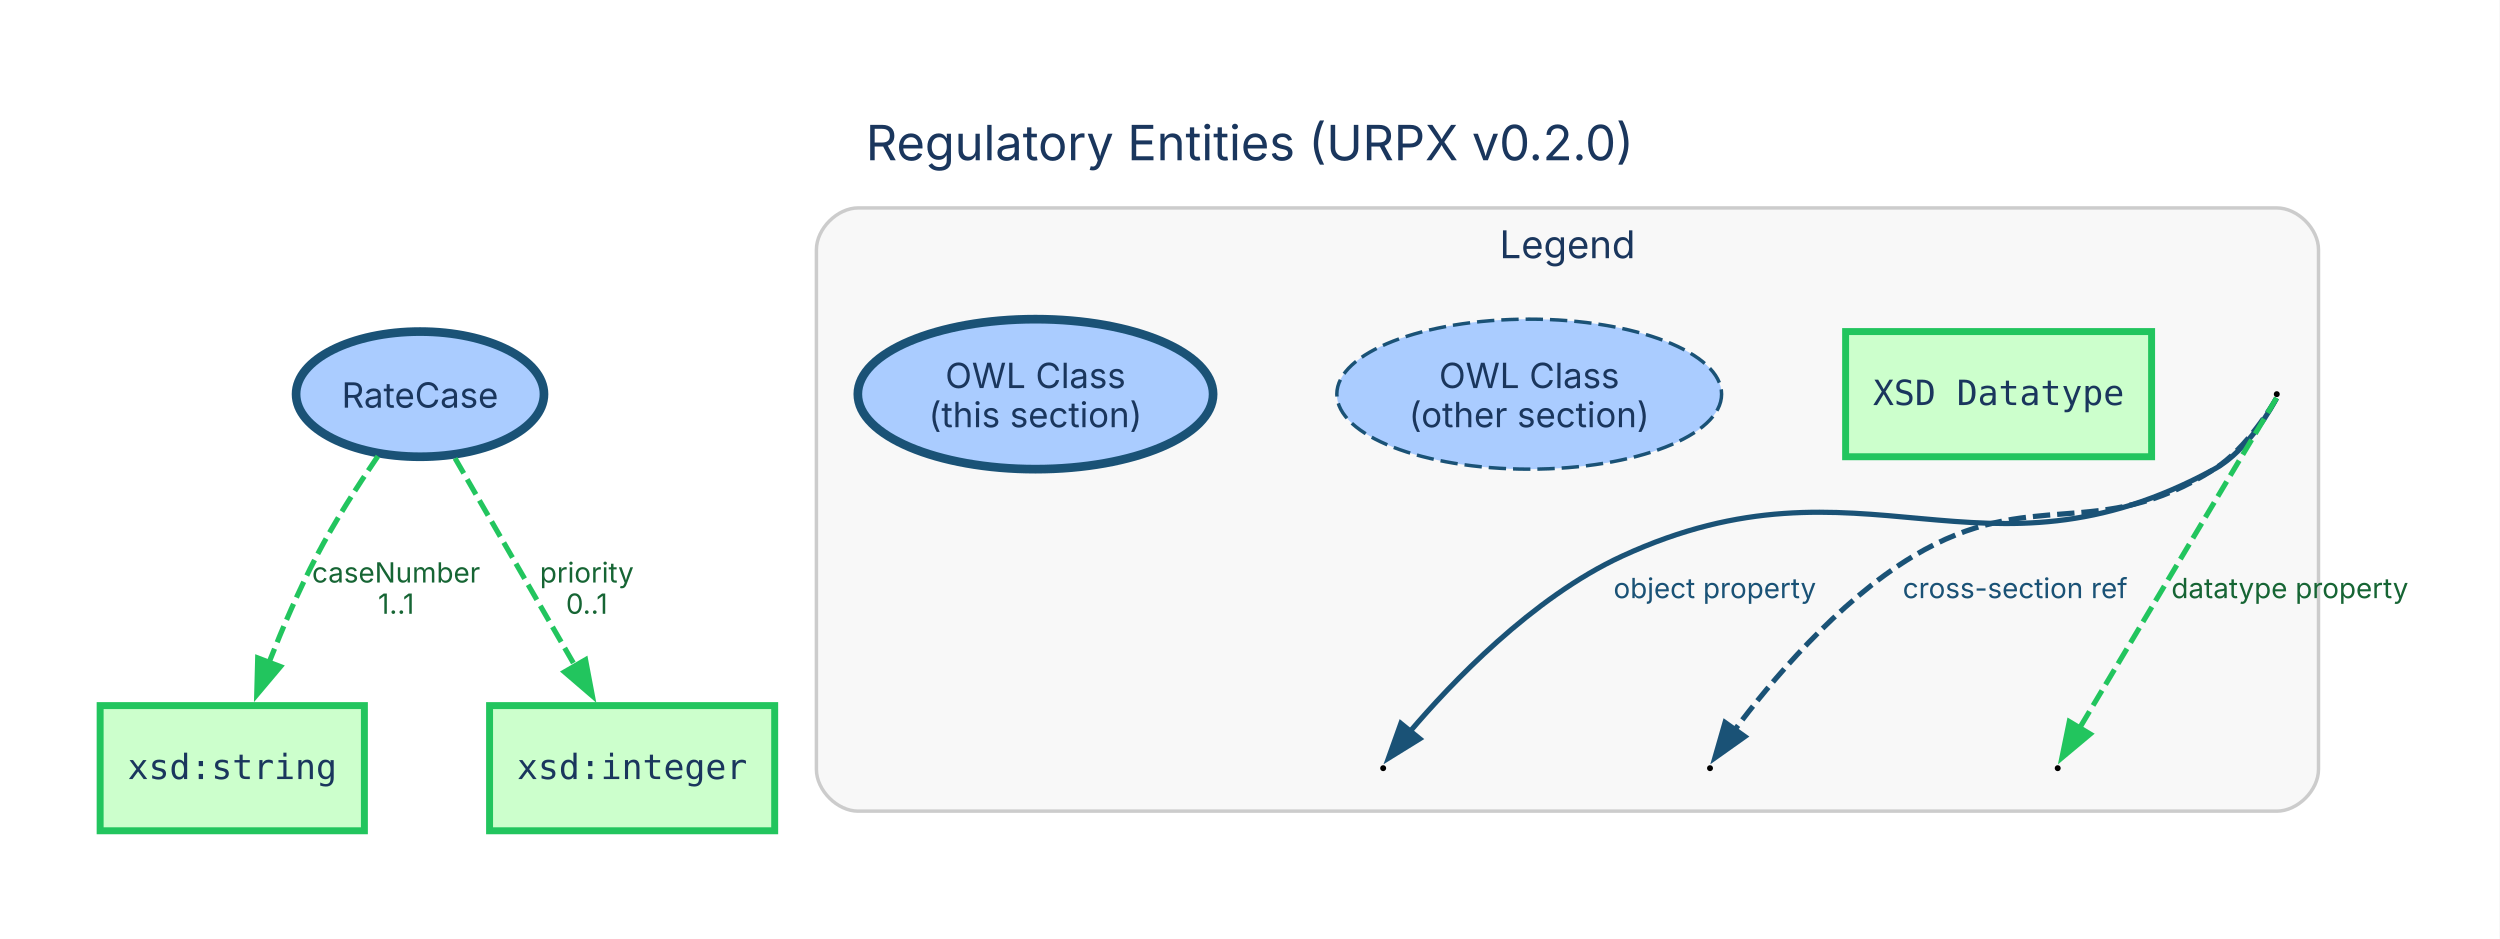
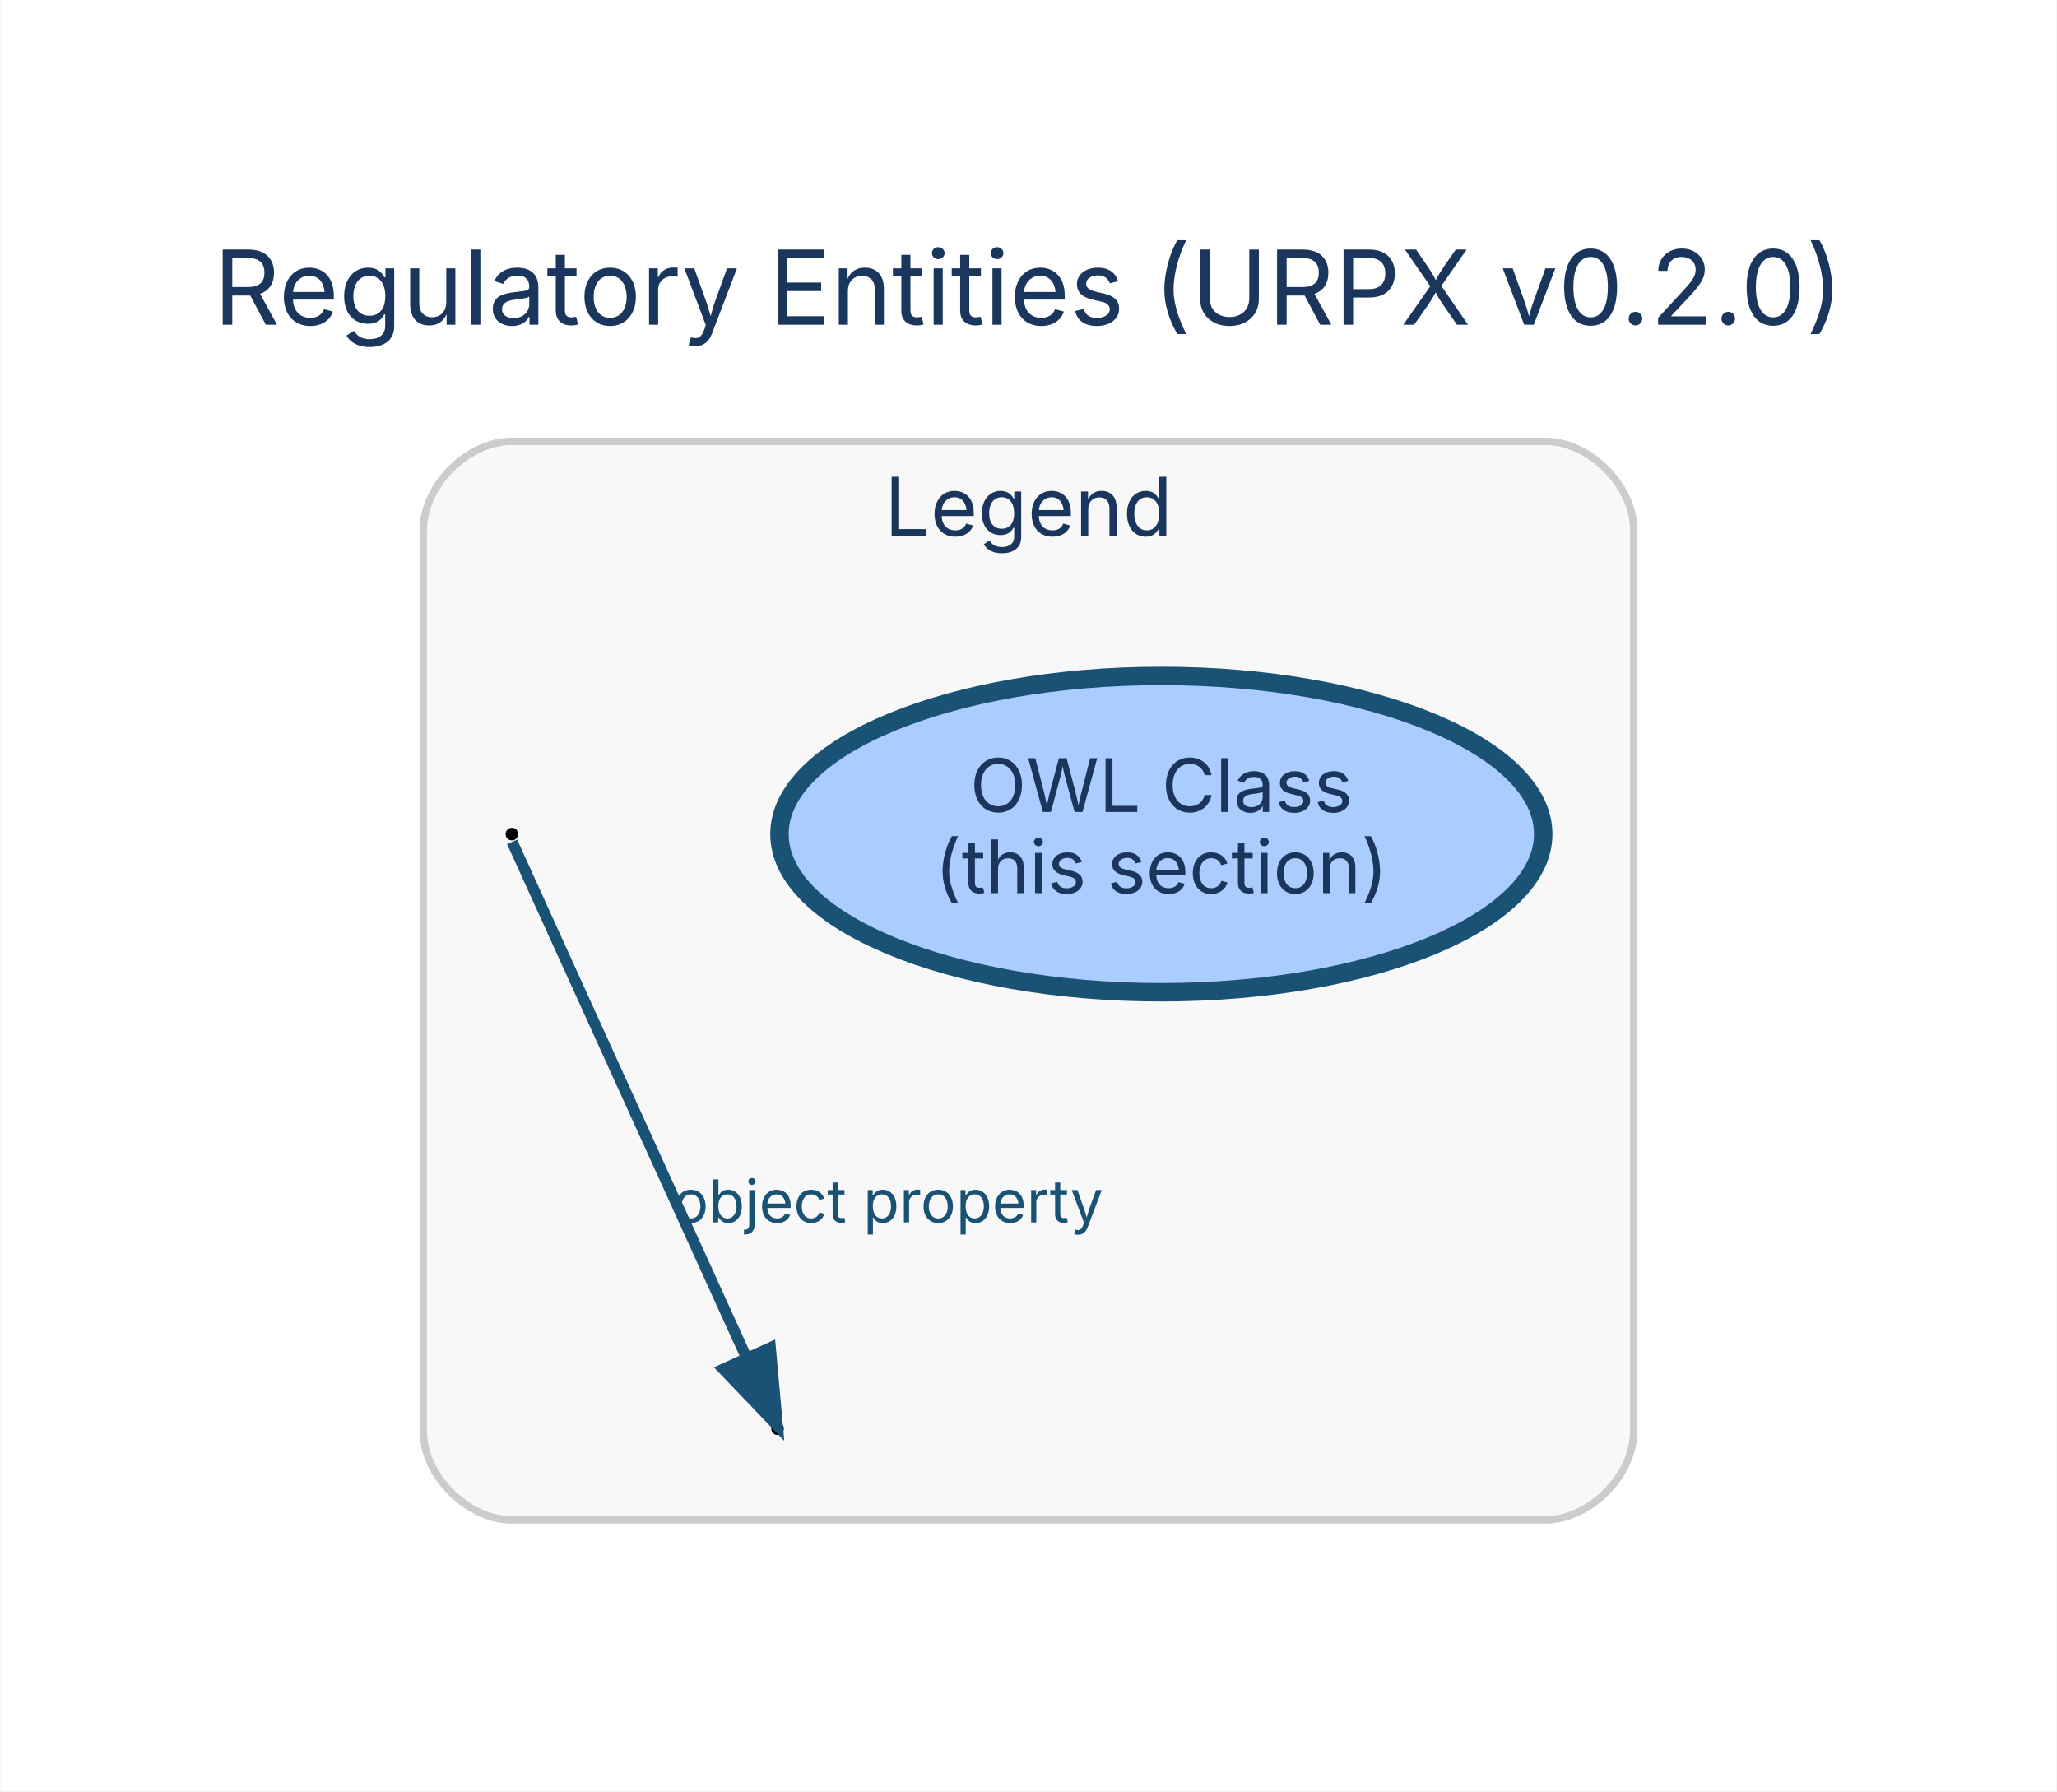
- <svg xmlns="http://www.w3.org/2000/svg" width="719pt" height="270pt" viewBox="0.00 0.00 719.00 270.00">
-   <g id="graph0" class="graph" transform="scale(1 1) rotate(0) translate(28.8 241.29)">
-     <polygon fill="white" stroke="none" points="-28.8,28.8 -28.8,-241.29 690.07,-241.29 690.07,28.8 -28.8,28.8" />
-     <text xml:space="preserve" text-anchor="middle" x="330.64" y="-195.19" font-family="Inter, Helvetica, Arial, sans-serif" font-size="14.00" fill="#1a365d">Regulatory Entities (URPX v0.2.0)</text>
+ <svg xmlns="http://www.w3.org/2000/svg" width="279pt" height="243pt" viewBox="0.00 0.00 278.60 242.75">
+   <g id="graph0" class="graph" transform="scale(1 1) rotate(0) translate(28.8 213.95)">
+     <polygon fill="white" stroke="transparent" points="-28.8,28.8 -28.8,-213.95 249.8,-213.95 249.8,28.8 -28.8,28.8" />
+     <text text-anchor="middle" x="110.5" y="-169.95" font-family="Inter, Helvetica, Arial, sans-serif" font-size="14.00" fill="#1a365d">Regulatory Entities (URPX v0.2.0)</text>
    <g id="clust1" class="cluster">
-       <path fill="#f8f8f8" stroke="#cccccc" d="M218,-8C218,-8 626,-8 626,-8 632,-8 638,-14 638,-20 638,-20 638,-169.49 638,-169.49 638,-175.49 632,-181.49 626,-181.49 626,-181.49 218,-181.49 218,-181.49 212,-181.49 206,-175.49 206,-169.49 206,-169.49 206,-20 206,-20 206,-14 212,-8 218,-8" />
-       <text xml:space="preserve" text-anchor="middle" x="422" y="-167.04" font-family="Inter, Helvetica, Arial, sans-serif" font-size="11.00" fill="#1a365d">Legend</text>
+       <path fill="#f8f8f8" stroke="#cccccc" d="M40.5,-8C40.5,-8 180.5,-8 180.5,-8 186.5,-8 192.5,-14 192.5,-20 192.5,-20 192.5,-142.15 192.5,-142.15 192.5,-148.15 186.5,-154.15 180.5,-154.15 180.5,-154.15 40.5,-154.15 40.5,-154.15 34.5,-154.15 28.5,-148.15 28.5,-142.15 28.5,-142.15 28.5,-20 28.5,-20 28.5,-14 34.5,-8 40.5,-8" />
+       <text text-anchor="middle" x="110.5" y="-141.35" font-family="Inter, Helvetica, Arial, sans-serif" font-size="11.00" fill="#1a365d">Legend</text>
    </g>
    <g id="node1" class="node">
-       <ellipse fill="#aaccff" stroke="#1a5276" stroke-width="2.5" cx="92" cy="-127.93" rx="35.65" ry="18" />
-       <text xml:space="preserve" text-anchor="middle" x="92" y="-124.05" font-family="Inter, Helvetica, Arial, sans-serif" font-size="10.00" fill="#1a365d">RateCase</text>
+       <ellipse fill="#aaccff" stroke="#1a5276" stroke-width="2.5" cx="128.5" cy="-100.93" rx="51.74" ry="21.43" />
+       <text text-anchor="middle" x="128.5" y="-103.93" font-family="Inter, Helvetica, Arial, sans-serif" font-size="10.00" fill="#1a365d">OWL Class</text>
+       <text text-anchor="middle" x="128.5" y="-92.93" font-family="Inter, Helvetica, Arial, sans-serif" font-size="10.00" fill="#1a365d">(this section)</text>
    </g>
    <g id="node2" class="node">
-       <polygon fill="#ccffcc" stroke="#22c55e" stroke-width="2" points="76,-38.36 0,-38.36 0,-2.36 76,-2.36 76,-38.36" />
-       <text xml:space="preserve" text-anchor="middle" x="38" y="-17.23" font-family="monospace" font-size="10.00" fill="#1a365d">xsd:string</text>
+       <ellipse fill="black" stroke="black" cx="40.5" cy="-100.93" rx="0.36" ry="0.36" />
+     </g>
+     <g id="node3" class="node">
+       <ellipse fill="black" stroke="black" cx="76.5" cy="-20.36" rx="0.36" ry="0.36" />
    </g>
    <g id="edge1" class="edge">
-       <path fill="none" stroke="#22c55e" stroke-width="1.5" stroke-dasharray="5,2" d="M79.88,-110.09C74.13,-101.7 67.41,-91.24 62.25,-81.36 57.18,-71.66 52.46,-60.66 48.56,-50.74" />
-       <polygon fill="#22c55e" stroke="#22c55e" stroke-width="1.5" points="51.86,-49.58 45.04,-41.48 45.32,-52.07 51.86,-49.58" />
-       <text xml:space="preserve" text-anchor="middle" x="85.12" y="-73.76" font-family="Inter, Helvetica, Arial, sans-serif" font-size="8.00" fill="#166534">caseNumber</text>
-       <text xml:space="preserve" text-anchor="middle" x="85.12" y="-64.76" font-family="Inter, Helvetica, Arial, sans-serif" font-size="8.00" fill="#166534">1..1</text>
-     </g>
-     <g id="node3" class="node">
-       <polygon fill="#ccffcc" stroke="#22c55e" stroke-width="2" points="194,-38.36 112,-38.36 112,-2.36 194,-2.36 194,-38.36" />
-       <text xml:space="preserve" text-anchor="middle" x="153" y="-17.23" font-family="monospace" font-size="10.00" fill="#1a365d">xsd:integer</text>
-     </g>
-     <g id="edge2" class="edge">
-       <path fill="none" stroke="#22c55e" stroke-width="1.5" stroke-dasharray="5,2" d="M102.07,-109.49C111.46,-93.24 125.64,-68.71 136.65,-49.66" />
-       <polygon fill="#22c55e" stroke="#22c55e" stroke-width="1.5" points="139.6,-51.55 141.57,-41.14 133.54,-48.04 139.6,-51.55" />
-       <text xml:space="preserve" text-anchor="middle" x="139.96" y="-73.76" font-family="Inter, Helvetica, Arial, sans-serif" font-size="8.00" fill="#166534">priority</text>
-       <text xml:space="preserve" text-anchor="middle" x="139.96" y="-64.76" font-family="Inter, Helvetica, Arial, sans-serif" font-size="8.00" fill="#166534">0..1</text>
-     </g>
-     <g id="node4" class="node">
-       <ellipse fill="#aaccff" stroke="#1a5276" stroke-width="2.5" cx="269" cy="-127.93" rx="51.09" ry="21.57" />
-       <text xml:space="preserve" text-anchor="middle" x="269" y="-129.68" font-family="Inter, Helvetica, Arial, sans-serif" font-size="10.00" fill="#1a365d">OWL Class</text>
-       <text xml:space="preserve" text-anchor="middle" x="269" y="-118.43" font-family="Inter, Helvetica, Arial, sans-serif" font-size="10.00" fill="#1a365d">(this section)</text>
-     </g>
-     <g id="node5" class="node">
-       <ellipse fill="#aaccff" stroke="#1a5276" stroke-dasharray="5,2" cx="411" cy="-127.93" rx="55.33" ry="21.57" />
-       <text xml:space="preserve" text-anchor="middle" x="411" y="-129.68" font-family="Inter, Helvetica, Arial, sans-serif" font-size="10.00" fill="#1a365d">OWL Class</text>
-       <text xml:space="preserve" text-anchor="middle" x="411" y="-118.43" font-family="Inter, Helvetica, Arial, sans-serif" font-size="10.00" fill="#1a365d">(other section)</text>
-     </g>
-     <g id="node6" class="node">
-       <polygon fill="#ccffcc" stroke="#22c55e" stroke-width="2" points="590,-145.93 502,-145.93 502,-109.93 590,-109.93 590,-145.93" />
-       <text xml:space="preserve" text-anchor="middle" x="546" y="-124.8" font-family="monospace" font-size="10.00" fill="#1a365d">XSD Datatype</text>
-     </g>
-     <g id="node7" class="node">
-       <ellipse fill="black" stroke="black" cx="626" cy="-127.93" rx="0.36" ry="0.36" />
-     </g>
-     <g id="node8" class="node">
-       <ellipse fill="black" stroke="black" cx="369" cy="-20.36" rx="0.36" ry="0.36" />
-     </g>
-     <g id="edge3" class="edge">
-       <path fill="none" stroke="#1a5276" stroke-width="1.5" d="M625.92,-126.76C625.07,-125.12 618,-111.81 608,-106.36 540.84,-69.77 507.21,-113.36 437.75,-81.36 411.82,-69.42 388.33,-44.56 376.7,-30.89" />
-       <polygon fill="#1a5276" stroke="#1a5276" stroke-width="1.5" points="379.53,-28.82 370.52,-23.25 374.09,-33.23 379.53,-28.82" />
-       <text xml:space="preserve" text-anchor="middle" x="464.38" y="-69.26" font-family="Inter, Helvetica, Arial, sans-serif" font-size="8.00" fill="#1a5276">object property</text>
-     </g>
-     <g id="node9" class="node">
-       <ellipse fill="black" stroke="black" cx="463" cy="-20.36" rx="0.36" ry="0.36" />
-     </g>
-     <g id="edge4" class="edge">
-       <path fill="none" stroke="#1a5276" stroke-width="1.5" stroke-dasharray="5,2" d="M625.91,-126.77C625.02,-125.2 617.61,-112.47 608,-106.36 574.24,-84.88 555.83,-101.92 521.5,-81.36 499.5,-68.18 480.05,-44.69 470.08,-31.35" />
-       <polygon fill="#1a5276" stroke="#1a5276" stroke-width="1.5" points="473.03,-29.46 464.39,-23.33 467.32,-33.51 473.03,-29.46" />
-       <text xml:space="preserve" text-anchor="middle" x="550.75" y="-69.26" font-family="Inter, Helvetica, Arial, sans-serif" font-size="8.00" fill="#1a5276">cross-section ref</text>
-     </g>
-     <g id="node10" class="node">
-       <ellipse fill="black" stroke="black" cx="563" cy="-20.36" rx="0.36" ry="0.36" />
-     </g>
-     <g id="edge5" class="edge">
-       <path fill="none" stroke="#22c55e" stroke-width="1.5" stroke-dasharray="5,2" d="M625.95,-126.85C624.42,-124.28 584.69,-57.71 569.15,-31.67" />
-       <polygon fill="#22c55e" stroke="#22c55e" stroke-width="1.5" points="572.34,-30.18 564.21,-23.38 566.33,-33.76 572.34,-30.18" />
-       <text xml:space="preserve" text-anchor="middle" x="629.77" y="-69.26" font-family="Inter, Helvetica, Arial, sans-serif" font-size="8.00" fill="#166534">datatype property</text>
+       <path fill="none" stroke="#1a5276" stroke-width="1.5" d="M40.53,-99.88C41.38,-97.99 63.03,-50.36 72.32,-29.91" />
+       <polygon fill="#1a5276" stroke="#1a5276" stroke-width="1.5" points="75.52,-31.33 76.47,-20.78 69.15,-28.43 75.52,-31.33" />
+       <text text-anchor="middle" x="91.5" y="-48.32" font-family="Inter, Helvetica, Arial, sans-serif" font-size="8.00" fill="#1a5276">object property</text>
    </g>
  </g>
</svg>
